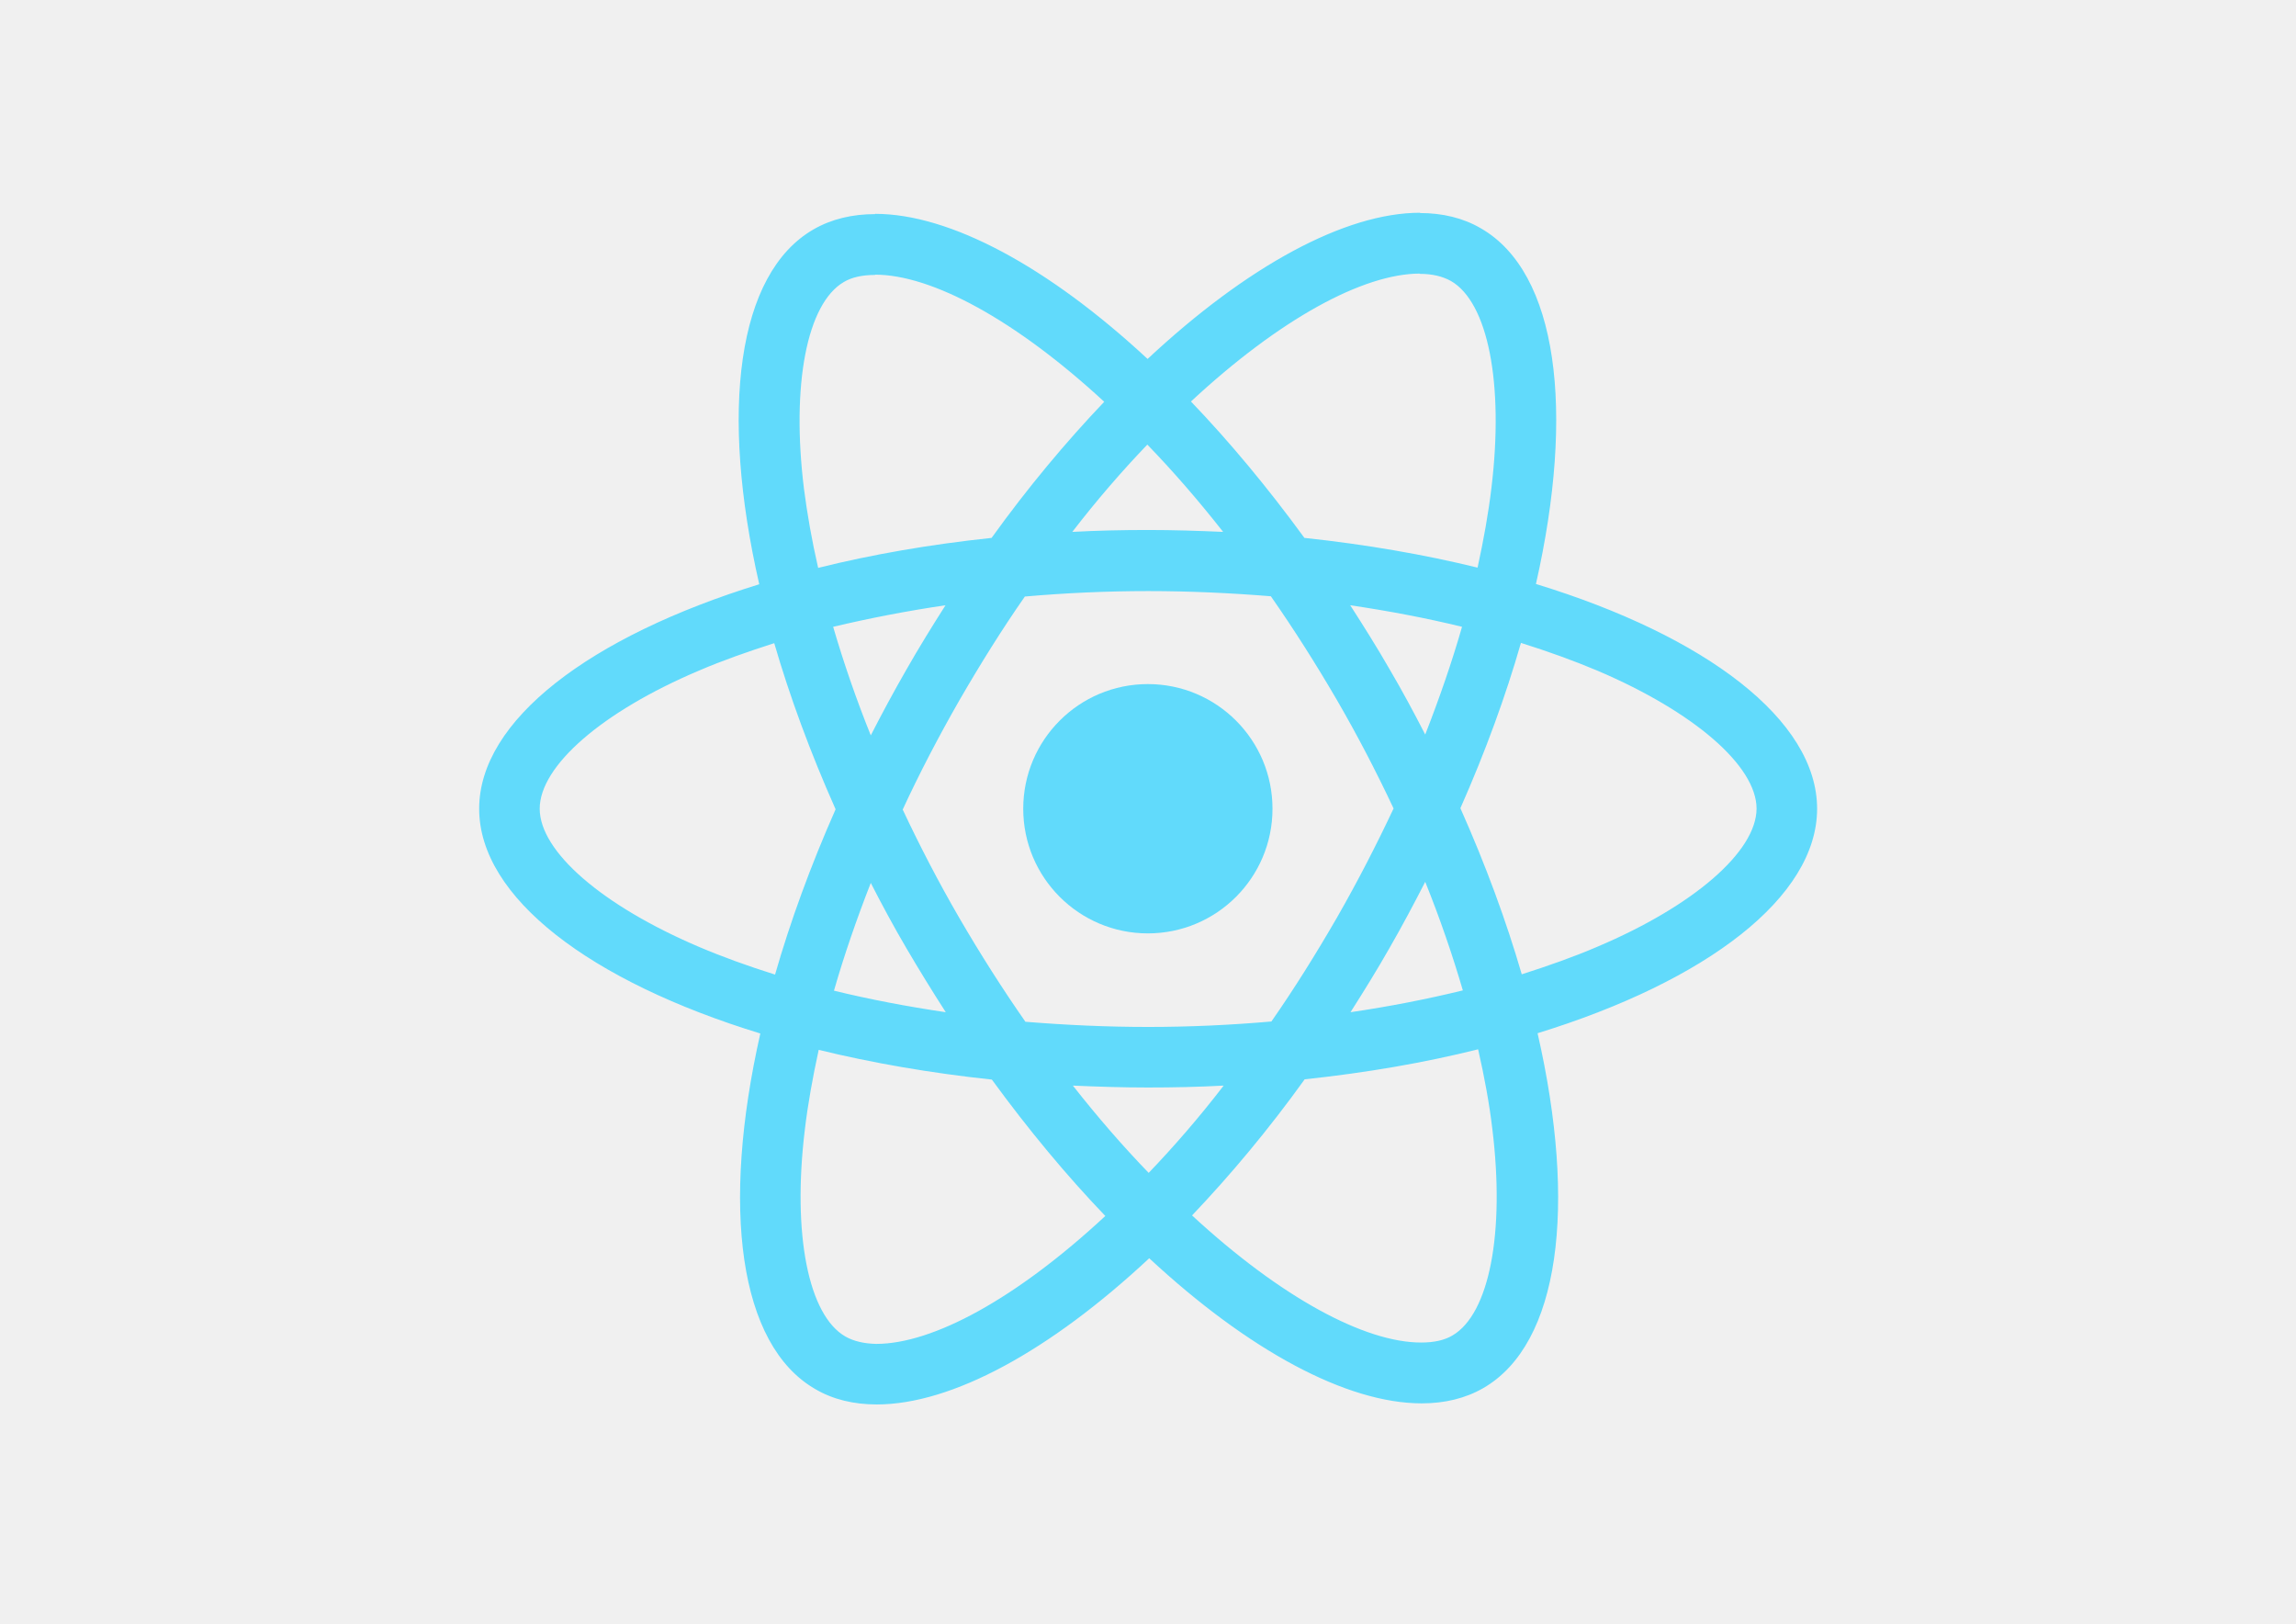
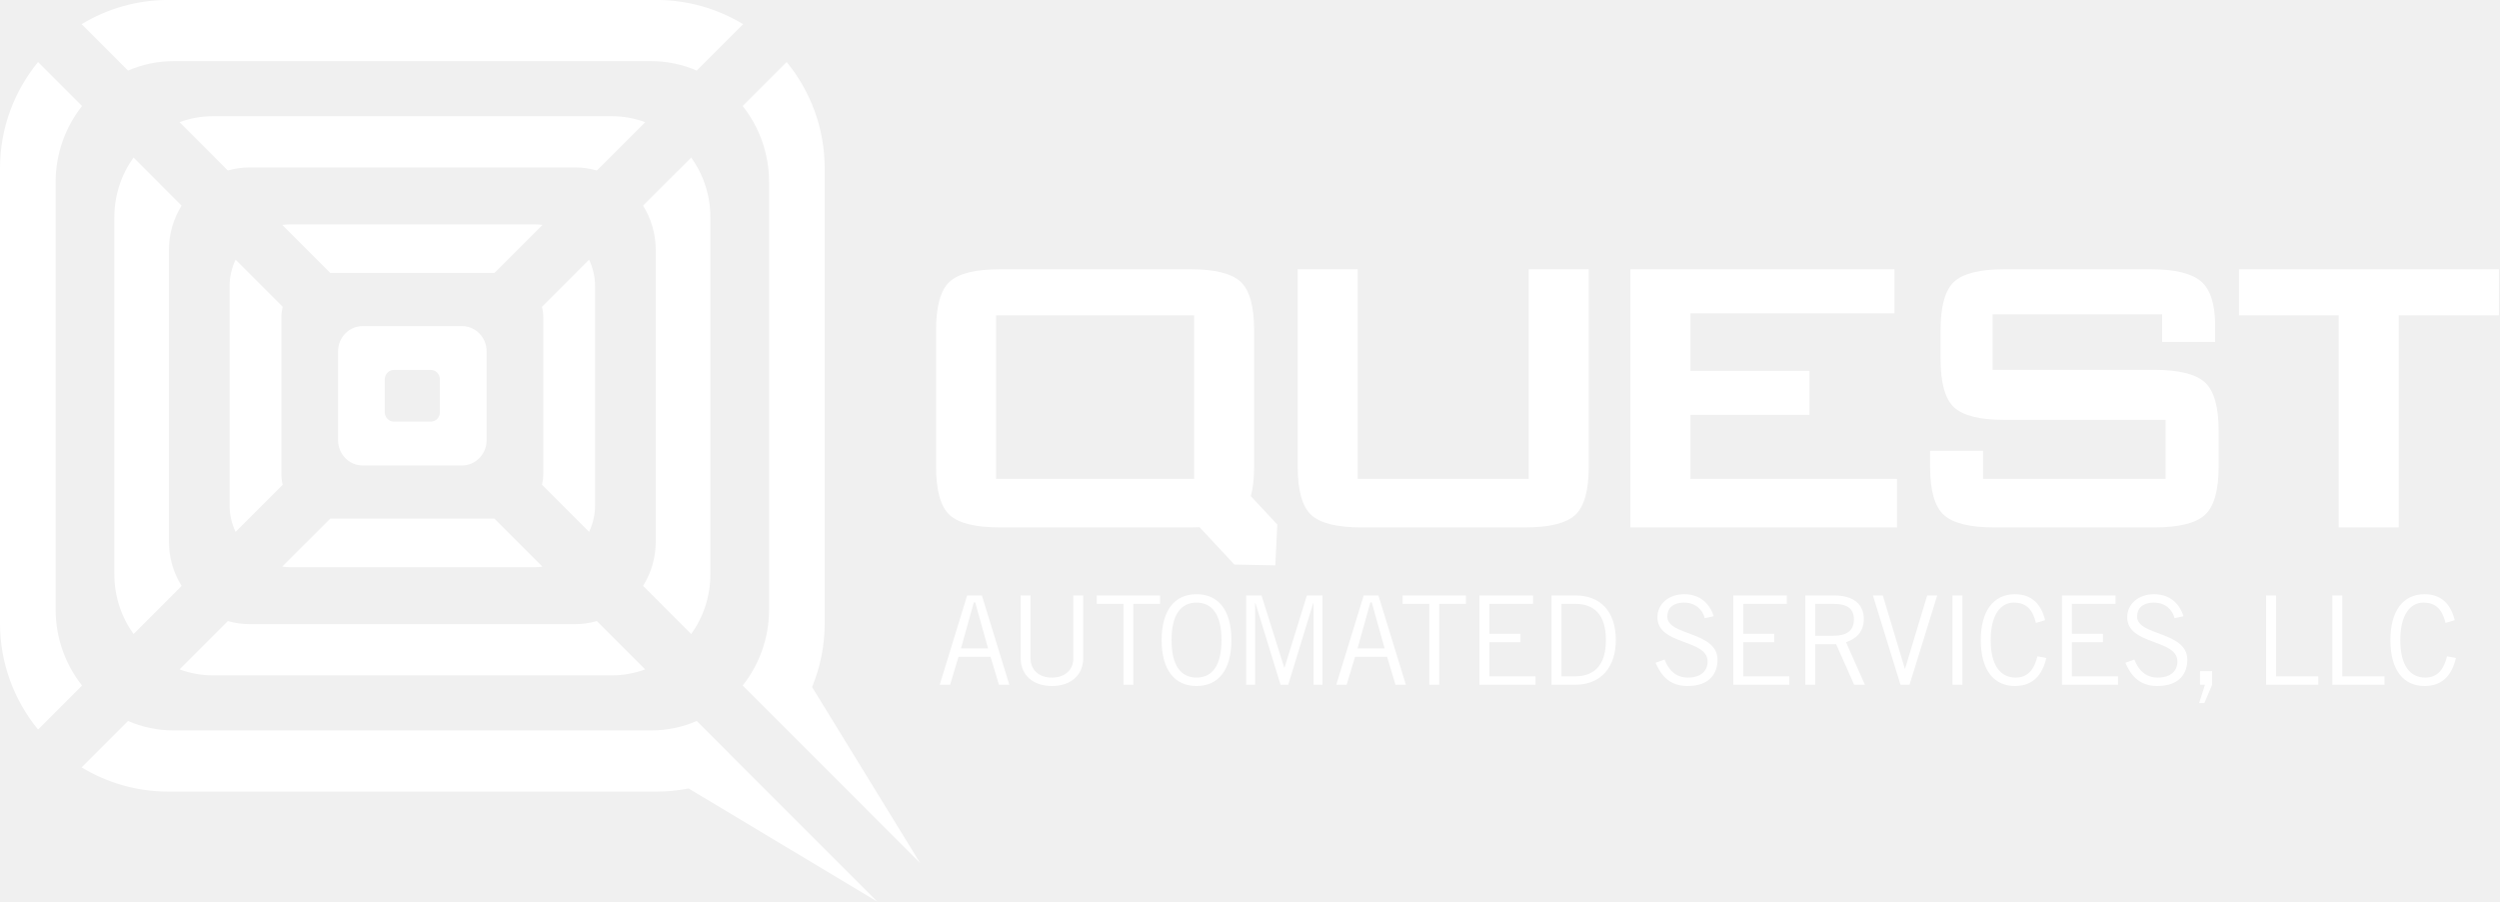
- <svg xmlns="http://www.w3.org/2000/svg" viewBox="0 0 841.9 595.3">
-   <g fill="#61DAFB">
-     <path d="M666.3 296.5c0-32.5-40.7-63.3-103.1-82.4 14.4-63.6 8-114.2-20.2-130.4-6.5-3.8-14.1-5.6-22.4-5.6v22.3c4.6 0 8.3.9 11.4 2.6 13.6 7.8 19.5 37.5 14.9 75.7-1.1 9.4-2.9 19.3-5.1 29.4-19.6-4.8-41-8.5-63.5-10.9-13.5-18.5-27.5-35.3-41.6-50 32.6-30.3 63.2-46.9 84-46.9V78c-27.5 0-63.5 19.6-99.9 53.6-36.4-33.8-72.4-53.2-99.9-53.2v22.3c20.7 0 51.4 16.5 84 46.6-14 14.7-28 31.4-41.3 49.9-22.6 2.4-44 6.1-63.6 11-2.3-10-4-19.7-5.2-29-4.7-38.2 1.1-67.9 14.6-75.8 3-1.8 6.9-2.6 11.5-2.6V78.5c-8.4 0-16 1.8-22.6 5.6-28.1 16.2-34.4 66.7-19.9 130.1-62.2 19.2-102.7 49.9-102.7 82.3 0 32.5 40.7 63.3 103.1 82.4-14.4 63.6-8 114.2 20.2 130.4 6.5 3.8 14.1 5.6 22.5 5.6 27.5 0 63.5-19.6 99.9-53.6 36.4 33.8 72.4 53.2 99.9 53.2 8.4 0 16-1.8 22.6-5.6 28.1-16.2 34.4-66.7 19.9-130.1 62-19.1 102.5-49.9 102.5-82.3zm-130.2-66.7c-3.7 12.9-8.3 26.2-13.5 39.5-4.1-8-8.4-16-13.1-24-4.6-8-9.5-15.8-14.4-23.4 14.2 2.1 27.9 4.7 41 7.9zm-45.8 106.5c-7.8 13.5-15.8 26.3-24.1 38.2-14.9 1.3-30 2-45.2 2-15.1 0-30.2-.7-45-1.9-8.3-11.9-16.4-24.6-24.2-38-7.6-13.1-14.5-26.4-20.8-39.8 6.2-13.4 13.2-26.8 20.7-39.9 7.8-13.5 15.8-26.3 24.1-38.2 14.9-1.3 30-2 45.2-2 15.1 0 30.2.7 45 1.9 8.3 11.9 16.4 24.6 24.2 38 7.6 13.1 14.5 26.4 20.8 39.8-6.3 13.4-13.2 26.8-20.7 39.9zm32.3-13c5.4 13.4 10 26.8 13.8 39.8-13.1 3.2-26.9 5.9-41.2 8 4.9-7.7 9.8-15.6 14.4-23.7 4.6-8 8.9-16.1 13-24.1zM421.2 430c-9.3-9.6-18.6-20.3-27.8-32 9 .4 18.2.7 27.5.7 9.4 0 18.7-.2 27.8-.7-9 11.7-18.3 22.4-27.5 32zm-74.4-58.9c-14.2-2.1-27.9-4.7-41-7.9 3.7-12.9 8.3-26.2 13.5-39.5 4.1 8 8.4 16 13.1 24 4.7 8 9.5 15.8 14.4 23.4zM420.7 163c9.3 9.6 18.6 20.3 27.8 32-9-.4-18.2-.7-27.5-.7-9.4 0-18.7.2-27.8.7 9-11.7 18.3-22.4 27.5-32zm-74 58.9c-4.9 7.7-9.8 15.6-14.4 23.7-4.6 8-8.9 16-13 24-5.4-13.4-10-26.8-13.8-39.8 13.1-3.1 26.9-5.8 41.2-7.9zm-90.5 125.2c-35.4-15.1-58.3-34.9-58.3-50.6 0-15.7 22.9-35.6 58.3-50.6 8.6-3.7 18-7 27.7-10.1 5.7 19.6 13.2 40 22.5 60.9-9.2 20.8-16.6 41.1-22.2 60.6-9.9-3.1-19.3-6.5-28-10.2zM310 490c-13.6-7.8-19.5-37.5-14.9-75.7 1.1-9.4 2.9-19.3 5.1-29.4 19.6 4.8 41 8.5 63.5 10.9 13.5 18.5 27.5 35.3 41.6 50-32.6 30.3-63.2 46.9-84 46.9-4.5-.1-8.3-1-11.3-2.7zm237.2-76.2c4.7 38.2-1.1 67.9-14.6 75.8-3 1.8-6.9 2.6-11.5 2.6-20.7 0-51.4-16.5-84-46.6 14-14.7 28-31.4 41.3-49.9 22.6-2.4 44-6.1 63.6-11 2.3 10.1 4.1 19.8 5.2 29.1zm38.5-66.7c-8.6 3.7-18 7-27.7 10.1-5.7-19.6-13.2-40-22.5-60.9 9.2-20.8 16.6-41.1 22.2-60.6 9.9 3.1 19.3 6.5 28.1 10.2 35.4 15.1 58.3 34.9 58.3 50.6-.1 15.7-23 35.6-58.4 50.6zM320.8 78.4z" />
-     <circle cx="420.9" cy="296.5" r="45.7" />
-     <path d="M520.5 78.1z" />
+ <svg xmlns="http://www.w3.org/2000/svg" viewBox="0 0 311.253 112.24" height="112.24" width="311.253" xml:space="preserve" id="svg2" version="1.1">
+   <defs id="defs6" />
+   <g transform="matrix(1.333333,0,0,-1.333333,0,112.24)" id="g10">
+     <g transform="scale(0.1)" id="g12">
+       <path id="path14" style="fill:#FFFFFF;fill-opacity:1;fill-rule:nonzero;stroke:none" d="M 1268.29,590.363 V 394.625 h 159.76 v 195.738 h 56.07 V 406.301 c 0,-22.422 -4.21,-37.531 -12.62,-45.313 -8.41,-7.789 -24.14,-11.679 -47.19,-11.679 h -152.28 c -23.06,0 -38.78,3.89 -47.19,11.679 -8.41,7.782 -12.61,22.891 -12.61,45.313 v 184.062 h 56.06" />
+       <path id="path16" style="fill:#FFFFFF;fill-opacity:1;fill-rule:nonzero;stroke:none" d="m 1523.03,349.309 v 241.054 h 246.65 V 549.25 h -190.59 v -53.723 h 111.18 v -41.113 h -111.18 v -59.789 h 192.93 v -45.316 h -248.99" />
+       <path id="path18" style="fill:#FFFFFF;fill-opacity:1;fill-rule:nonzero;stroke:none" d="m 2240.74,547.379 v -198.07 h -56.07 v 198.07 h -93.16 v 42.984 h 242.85 v -42.984 h -93.62" />
+       <path id="path20" style="fill:#FFFFFF;fill-opacity:1;fill-rule:nonzero;stroke:none" d="m 2012.11,496.461 h -150.77 v 51.855 h 158.37 v -25.769 h 49.53 v 15.027 c 0,20.239 -4.45,34.102 -13.32,41.571 -8.88,7.476 -24.37,11.218 -46.49,11.218 h -136.86 c -23.06,0 -38.78,-3.898 -47.19,-11.683 -8.42,-7.785 -12.62,-22.887 -12.62,-45.309 v -26.633 c 0,-22.422 4.2,-37.527 12.62,-45.312 8.41,-7.785 24.13,-11.68 47.19,-11.68 h 150.42 v -55.121 h -170.52 v 26.262 h -49.51 v -14.586 c 0,-22.422 4.27,-37.531 12.84,-45.313 8.56,-7.785 24.36,-11.679 47.41,-11.679 h 149.02 c 23.05,0 38.86,3.894 47.42,11.679 8.56,7.782 12.86,22.891 12.86,45.313 v 33.172 c 0,22.422 -4.3,37.523 -12.89,45.312 -8.58,7.778 -24.43,11.676 -47.51,11.676" />
+       <path id="path22" style="fill:#FFFFFF;fill-opacity:1;fill-rule:nonzero;stroke:none" d="M 930.461,394.625 V 547.379 H 1115.46 V 394.625 Z m 237.979,-16.094 c 2.05,7.489 3.07,16.735 3.07,27.77 v 127.07 c 0,22.422 -4.21,37.524 -12.62,45.309 -8.39,7.781 -24.13,11.683 -47.17,11.683 H 934.195 c -23.047,0 -38.773,-3.902 -47.175,-11.683 -8.411,-7.785 -12.618,-22.887 -12.618,-45.309 v -127.07 c 0,-22.422 4.207,-37.531 12.618,-45.313 8.402,-7.789 24.128,-11.679 47.175,-11.679 h 177.525 c 3.08,0 6.01,0.082 8.84,0.222 l 32.52,-34.894 38.23,-0.719 1.86,38.086 -24.73,26.527" />
+       <path id="path24" style="fill:#FFFFFF;fill-opacity:1;fill-rule:nonzero;stroke:none" d="m 897.68,236.352 h 25.293 l -12.012,42.976 h -1.27 z m -19.871,-33.954 25.64,83.399 h 13.75 l 25.641,-83.399 h -9.703 l -7.856,26.106 h -29.914 l -7.855,-26.106 h -9.703" />
+       <path id="path26" style="fill:#FFFFFF;fill-opacity:1;fill-rule:nonzero;stroke:none" d="m 962.664,285.797 v -58.914 c 0,-9.699 6.934,-17.785 19.984,-17.785 13.051,0 19.982,8.086 19.982,17.785 v 58.914 h 9.24 v -58.223 c 0,-16.633 -12.011,-26.34 -29.222,-26.34 -17.21,0 -29.222,9.707 -29.222,26.34 v 58.223 h 9.238" />
+       <path id="path28" style="fill:#FFFFFF;fill-opacity:1;fill-rule:nonzero;stroke:none" d="m 1058.72,277.934 v -75.536 h -9.25 v 75.536 h -24.95 v 7.863 h 59.14 v -7.863 h -24.94" />
+       <path id="path30" style="fill:#FFFFFF;fill-opacity:1;fill-rule:nonzero;stroke:none" d="m 1117.71,209.098 c 14.67,0 23.33,11.316 23.33,35 0,23.672 -8.66,35 -23.33,35 -14.67,0 -23.33,-11.328 -23.33,-35 0,-23.684 8.66,-35 23.33,-35 z m 0,77.851 c 20.45,0 32.58,-15.019 32.58,-42.851 0,-27.84 -12.13,-42.864 -32.58,-42.864 -20.45,0 -32.58,15.024 -32.58,42.864 0,27.832 12.13,42.851 32.58,42.851" />
+       <path id="path32" style="fill:#FFFFFF;fill-opacity:1;fill-rule:nonzero;stroke:none" d="m 1227.05,202.398 v 76.235 h -0.34 l -23.33,-76.235 h -7.17 l -23.45,76.235 h -0.34 v -76.235 h -8.32 v 83.399 h 14.32 l 21.25,-67.461 h 0.23 l 20.92,67.461 h 14.55 v -83.399 h -8.32" />
+       <path id="path34" style="fill:#FFFFFF;fill-opacity:1;fill-rule:nonzero;stroke:none" d="m 1268.11,236.352 h 25.31 l -12.02,42.976 h -1.28 z m -19.86,-33.954 25.64,83.399 h 13.74 l 25.65,-83.399 h -9.7 l -7.86,26.106 h -29.91 l -7.86,-26.106 h -9.7" />
+       <path id="path36" style="fill:#FFFFFF;fill-opacity:1;fill-rule:nonzero;stroke:none" d="m 1344.42,277.934 v -75.536 h -9.24 v 75.536 h -24.95 v 7.863 h 59.14 v -7.863 h -24.95" />
+       <path id="path38" style="fill:#FFFFFF;fill-opacity:1;fill-rule:nonzero;stroke:none" d="m 1432.06,285.797 v -7.863 h -40.77 v -27.95 h 28.99 v -7.847 h -28.99 V 210.25 h 43.08 v -7.852 h -52.33 v 83.399 h 50.02" />
+       <path id="path40" style="fill:#FFFFFF;fill-opacity:1;fill-rule:nonzero;stroke:none" d="m 1458.57,210.25 h 12.48 c 19.17,0 29.1,11.434 29.1,33.848 0,24.367 -11.55,33.836 -28.64,33.836 h -12.94 z m -9.24,75.547 h 22.41 c 22.64,0 37.65,-14.324 37.65,-41.699 0,-24.493 -13.16,-41.7 -38.11,-41.7 h -21.95 v 83.399" />
+       <path id="path42" style="fill:#FFFFFF;fill-opacity:1;fill-rule:nonzero;stroke:none" d="m 1592.5,264.535 c -2.08,8.086 -8.66,14.563 -19.41,14.563 -9.7,0 -15.48,-4.621 -15.59,-12.942 -0.24,-18.25 46.89,-13.633 46.89,-40.429 0,-12.125 -6.81,-24.493 -28.06,-24.493 -18.26,0 -25.41,11.789 -29.81,21.719 l 8.44,3.012 c 3.35,-8.781 9.59,-16.867 21.82,-16.867 12.25,0 18.37,6.465 18.37,15.007 0,21.262 -46.89,15.024 -46.89,41.36 0,12.012 10.05,21.484 25.07,21.484 12.93,0 23.09,-6.812 27.49,-20.554 l -8.32,-1.86" />
+       <path id="path44" style="fill:#FFFFFF;fill-opacity:1;fill-rule:nonzero;stroke:none" d="m 1669.15,285.797 v -7.863 h -40.77 v -27.95 h 28.99 v -7.847 h -28.99 V 210.25 h 43.08 v -7.852 h -52.33 v 83.399 h 50.02" />
+       <path id="path46" style="fill:#FFFFFF;fill-opacity:1;fill-rule:nonzero;stroke:none" d="m 1695.66,248.141 h 16.75 c 12.7,0 19.4,4.738 19.4,15.246 0,11.199 -7.61,14.547 -19.52,14.547 h -16.63 z m -9.24,-45.743 v 83.399 h 26.8 c 18.02,0 27.84,-8.086 27.84,-21.953 0,-11.778 -6.81,-18.477 -16.64,-21.707 l 17.68,-39.739 h -10.05 l -16.87,37.879 h -19.52 v -37.879 h -9.24" />
+       <path id="path48" style="fill:#FFFFFF;fill-opacity:1;fill-rule:nonzero;stroke:none" d="m 1749.56,285.797 h 9.24 l 20.56,-68.391 h 0.23 l 20.67,68.391 h 9.37 l -25.88,-83.399 h -8.43 l -25.76,83.399" />
+       <path id="path50" style="fill:#FFFFFF;fill-opacity:1;fill-rule:nonzero;stroke:none" d="m 1833.15,285.797 v -83.399 h -9.25 v 83.399 h 9.25" />
+       <path id="path52" style="fill:#FFFFFF;fill-opacity:1;fill-rule:nonzero;stroke:none" d="m 1911.55,227.352 c -3.7,-15.481 -12.25,-26.118 -29.35,-26.118 -18.71,0 -31.87,13.633 -31.87,42.864 0,27.136 11.78,42.851 31.87,42.851 15.48,0 24.5,-9.015 28.19,-24.258 l -8.55,-2.539 c -3,11.778 -8.31,18.946 -20.79,18.946 -12.01,0 -21.48,-11.094 -21.48,-35 0,-24.141 9.47,-35 23.33,-35 12.82,0 17.79,9.699 20.33,19.863 l 8.32,-1.609" />
+       <path id="path54" style="fill:#FFFFFF;fill-opacity:1;fill-rule:nonzero;stroke:none" d="m 1976.19,285.797 v -7.863 h -40.77 v -27.95 h 28.99 v -7.847 h -28.99 V 210.25 h 43.08 v -7.852 h -52.33 v 83.399 h 50.02" />
+       <path id="path56" style="fill:#FFFFFF;fill-opacity:1;fill-rule:nonzero;stroke:none" d="m 2031.35,264.535 c -2.08,8.086 -8.66,14.563 -19.4,14.563 -9.71,0 -15.48,-4.621 -15.6,-12.942 -0.23,-18.25 46.9,-13.633 46.9,-40.429 0,-12.125 -6.82,-24.493 -28.07,-24.493 -18.25,0 -25.41,11.789 -29.8,21.719 l 8.44,3.012 c 3.35,-8.781 9.59,-16.867 21.82,-16.867 12.25,0 18.37,6.465 18.37,15.007 0,21.262 -46.89,15.024 -46.89,41.36 0,12.012 10.05,21.484 25.06,21.484 12.93,0 23.1,-6.812 27.49,-20.554 l -8.32,-1.86" />
+       <path id="path58" style="fill:#FFFFFF;fill-opacity:1;fill-rule:nonzero;stroke:none" d="m 2066.42,202.398 -7.27,-17.097 h -4.86 l 5.43,17.097 h -4.62 v 12.704 h 11.32 v -12.704" />
+       <path id="path60" style="fill:#FFFFFF;fill-opacity:1;fill-rule:nonzero;stroke:none" d="m 2116.85,202.398 v 83.399 h 9.25 V 210.25 h 39.5 v -7.852 h -48.75" />
+       <path id="path62" style="fill:#FFFFFF;fill-opacity:1;fill-rule:nonzero;stroke:none" d="m 2178.73,202.398 v 83.399 h 9.25 V 210.25 h 39.5 v -7.852 h -48.75" />
+       <path id="path64" style="fill:#FFFFFF;fill-opacity:1;fill-rule:nonzero;stroke:none" d="m 2294.2,227.352 c -3.7,-15.481 -12.25,-26.118 -29.35,-26.118 -18.71,0 -31.87,13.633 -31.87,42.864 0,27.136 11.77,42.851 31.87,42.851 15.48,0 24.49,-9.015 28.18,-24.258 l -8.54,-2.539 c -3,11.778 -8.32,18.946 -20.79,18.946 -12.01,0 -21.49,-11.094 -21.49,-35 0,-24.141 9.48,-35 23.33,-35 12.83,0 17.8,9.699 20.34,19.863 l 8.32,-1.609" />
+       <path id="path66" style="fill:#FFFFFF;fill-opacity:1;fill-rule:nonzero;stroke:none" d="m 410.93,456.816 c 0,-4.796 -3.828,-8.718 -8.504,-8.718 h -34.485 c -4.675,0 -8.5,3.922 -8.5,8.718 v 30.836 c 0,4.793 3.825,8.719 8.5,8.719 h 34.485 c 4.676,0 8.504,-3.926 8.504,-8.719 z m 20.722,80.477 h -92.937 c -12.606,0 -22.91,-10.582 -22.91,-23.512 v -83.093 c 0,-12.934 10.304,-23.508 22.91,-23.508 h 92.937 c 12.602,0 22.911,10.574 22.911,23.508 v 83.093 c 0,12.93 -10.309,23.512 -22.911,23.512" />
+       <path id="path68" style="fill:#FFFFFF;fill-opacity:1;fill-rule:nonzero;stroke:none" d="m 51.957,272.684 v 399.097 c 0,26.848 9.262,51.574 24.656,71.008 L 35.52,783.883 C 13.352,756.777 0.004,722.215 0.004,684.68 V 259.789 c 0,-37.535 13.348,-72.098 35.516,-99.195 l 41.094,41.09 c -15.395,19.433 -24.656,44.152 -24.656,71" />
+       <path id="path70" style="fill:#FFFFFF;fill-opacity:1;fill-rule:nonzero;stroke:none" d="m 157.809,336.074 v 272.321 c 0,15.195 4.367,29.382 11.843,41.359 l -44.953,44.945 c -11.238,-15.644 -17.91,-34.937 -17.91,-55.754 V 305.523 c 0,-20.816 6.672,-40.109 17.91,-55.753 l 44.953,44.949 c -7.476,11.972 -11.843,26.16 -11.843,41.355" />
+       <path id="path72" style="fill:#FFFFFF;fill-opacity:1;fill-rule:nonzero;stroke:none" d="m 262.863,398.984 v 146.5 c 0,3.395 0.45,6.68 1.211,9.844 l -44,44 c -3.539,-7.555 -5.586,-15.973 -5.586,-24.879 V 370.02 c 0,-8.907 2.047,-17.325 5.586,-24.875 l 44,43.996 c -0.761,3.164 -1.211,6.453 -1.211,9.843" />
+       <path id="path74" style="fill:#FFFFFF;fill-opacity:1;fill-rule:nonzero;stroke:none" d="M 718.414,671.781 V 272.684 c 0,-26.848 -9.266,-51.567 -24.66,-71 L 859.477,35.965 758.582,200.27 c 7.594,18.378 11.785,38.488 11.785,59.519 V 684.68 c 0,37.539 -13.351,72.097 -35.519,99.203 l -41.094,-41.094 c 15.394,-19.434 24.66,-44.16 24.66,-71.008" />
+       <path id="path76" style="fill:#FFFFFF;fill-opacity:1;fill-rule:nonzero;stroke:none" d="M 612.555,608.395 V 336.074 c 0,-15.195 -4.36,-29.383 -11.84,-41.355 l 44.949,-44.949 c 11.242,15.644 17.91,34.937 17.91,55.753 v 333.422 c 0,20.817 -6.668,40.11 -17.91,55.754 l -44.949,-44.945 c 7.48,-11.977 11.84,-26.164 11.84,-41.359" />
+       <path id="path78" style="fill:#FFFFFF;fill-opacity:1;fill-rule:nonzero;stroke:none" d="m 507.504,545.484 v -146.5 c 0,-3.39 -0.449,-6.679 -1.207,-9.843 l 43.992,-43.996 c 3.539,7.55 5.586,15.968 5.586,24.875 v 204.429 c 0,8.906 -2.047,17.324 -5.586,24.879 l -43.992,-44 c 0.758,-3.164 1.207,-6.449 1.207,-9.844" />
+       <path id="path80" style="fill:#FFFFFF;fill-opacity:1;fill-rule:nonzero;stroke:none" d="m 650.832,168.57 c -13.086,-5.664 -27.43,-8.8 -42.461,-8.8 H 161.992 c -15.027,0 -29.375,3.136 -42.453,8.8 L 76.215,125.25 c 23.676,-14.336 51.387,-22.605 80.937,-22.605 h 456.063 c 10.273,0 20.32,0.996 30.058,2.898 L 819.402,-0.004 650.832,168.57" />
+       <path id="path82" style="fill:#FFFFFF;fill-opacity:1;fill-rule:nonzero;stroke:none" d="m 557.535,261.859 c -6.394,-1.824 -13.117,-2.832 -20.062,-2.832 H 232.895 c -6.946,0 -13.668,1.008 -20.067,2.832 l -45.105,-45.105 c 9.695,-3.594 20.132,-5.566 31,-5.566 h 372.925 c 10.864,0 21.297,1.972 31,5.566 l -45.113,45.105" />
+       <path id="path84" style="fill:#FFFFFF;fill-opacity:1;fill-rule:nonzero;stroke:none" d="M 461.863,357.539 H 308.504 l -44.836,-44.832 c 2.363,-0.312 4.754,-0.527 7.187,-0.527 h 228.653 c 2.441,0 4.824,0.215 7.187,0.527 l -44.832,44.832" />
+       <path id="path86" style="fill:#FFFFFF;fill-opacity:1;fill-rule:nonzero;stroke:none" d="m 119.539,775.898 c 13.078,5.661 27.426,8.801 42.453,8.801 h 446.379 c 15.031,0 29.379,-3.14 42.461,-8.801 l 43.32,43.321 c -23.675,14.336 -51.386,22.609 -80.937,22.609 H 157.152 c -29.55,0 -57.261,-8.273 -80.937,-22.609 l 43.324,-43.321" />
+       <path id="path88" style="fill:#FFFFFF;fill-opacity:1;fill-rule:nonzero;stroke:none" d="m 212.828,682.602 c 6.399,1.832 13.121,2.832 20.067,2.832 h 304.578 c 6.945,0 13.668,-1 20.062,-2.832 l 45.113,45.113 c -9.699,3.594 -20.136,5.562 -31,5.562 H 198.723 c -10.868,0 -21.305,-1.968 -31.004,-5.562 l 45.109,-45.113" />
+       <path id="path90" style="fill:#FFFFFF;fill-opacity:1;fill-rule:nonzero;stroke:none" d="m 308.504,586.93 h 153.359 l 44.832,44.836 c -2.363,0.308 -4.746,0.527 -7.187,0.527 H 270.855 c -2.433,0 -4.824,-0.219 -7.187,-0.527 l 44.836,-44.836" />
+     </g>
  </g>
</svg>
